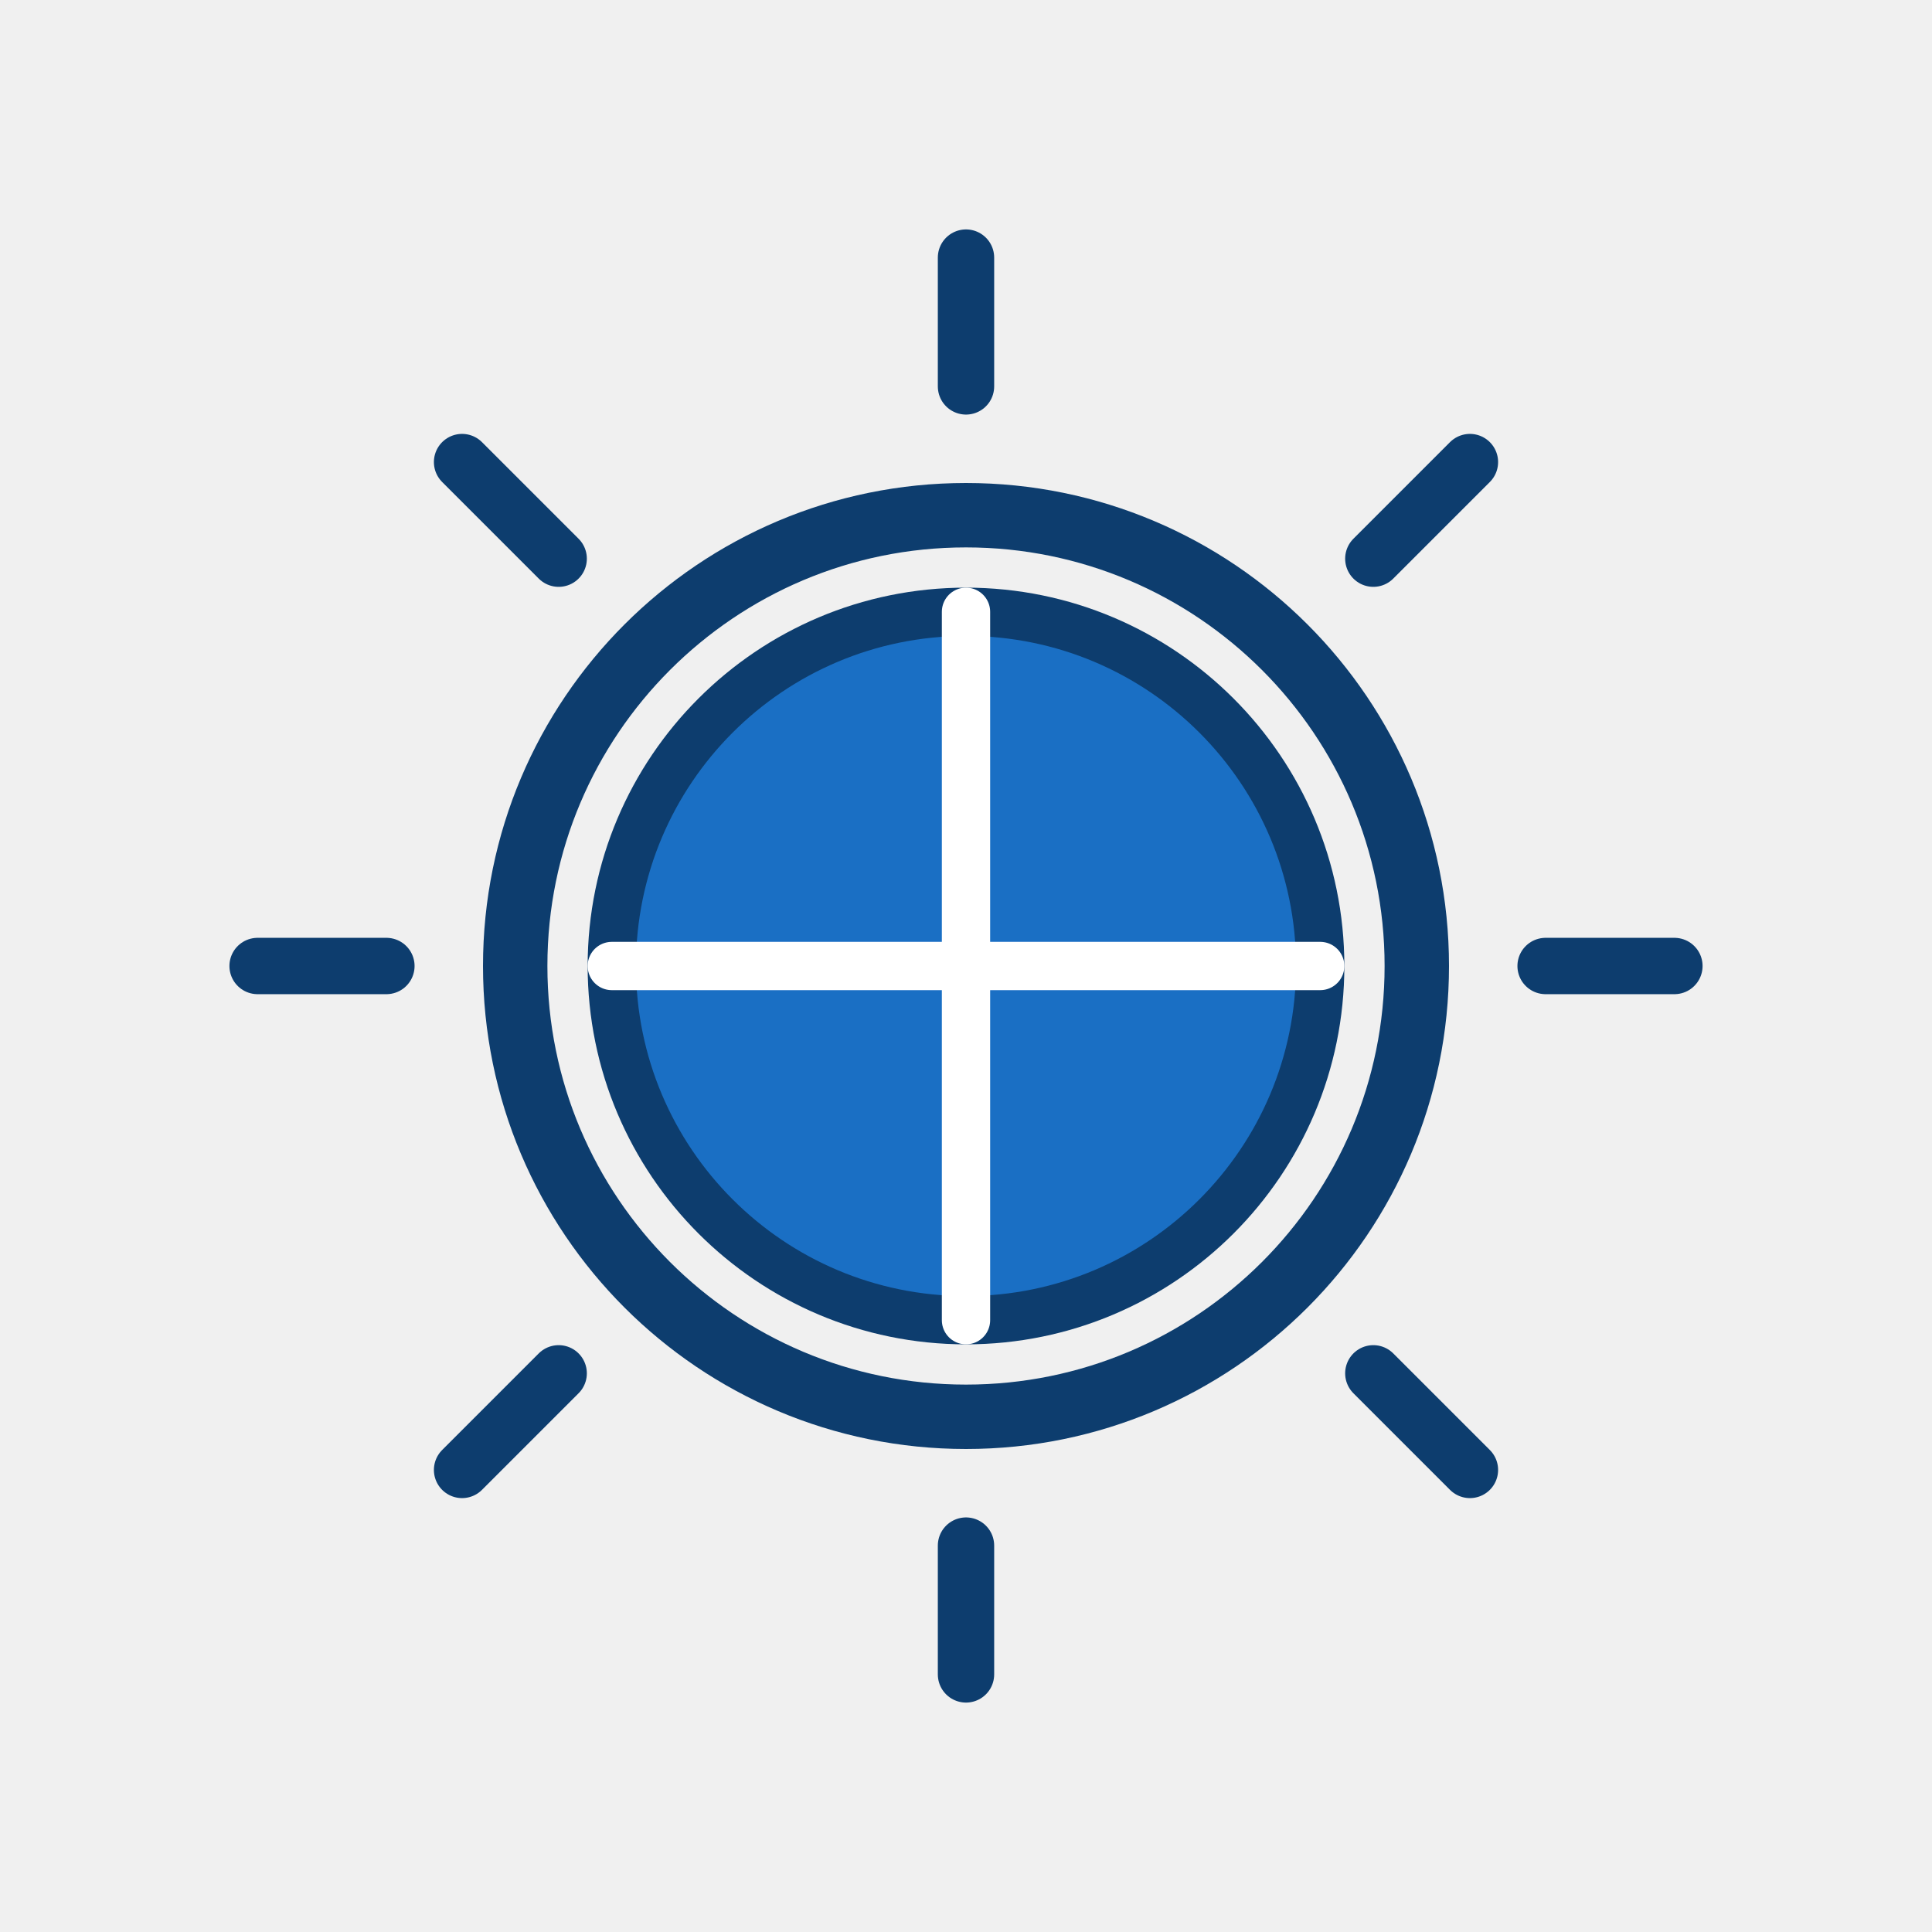
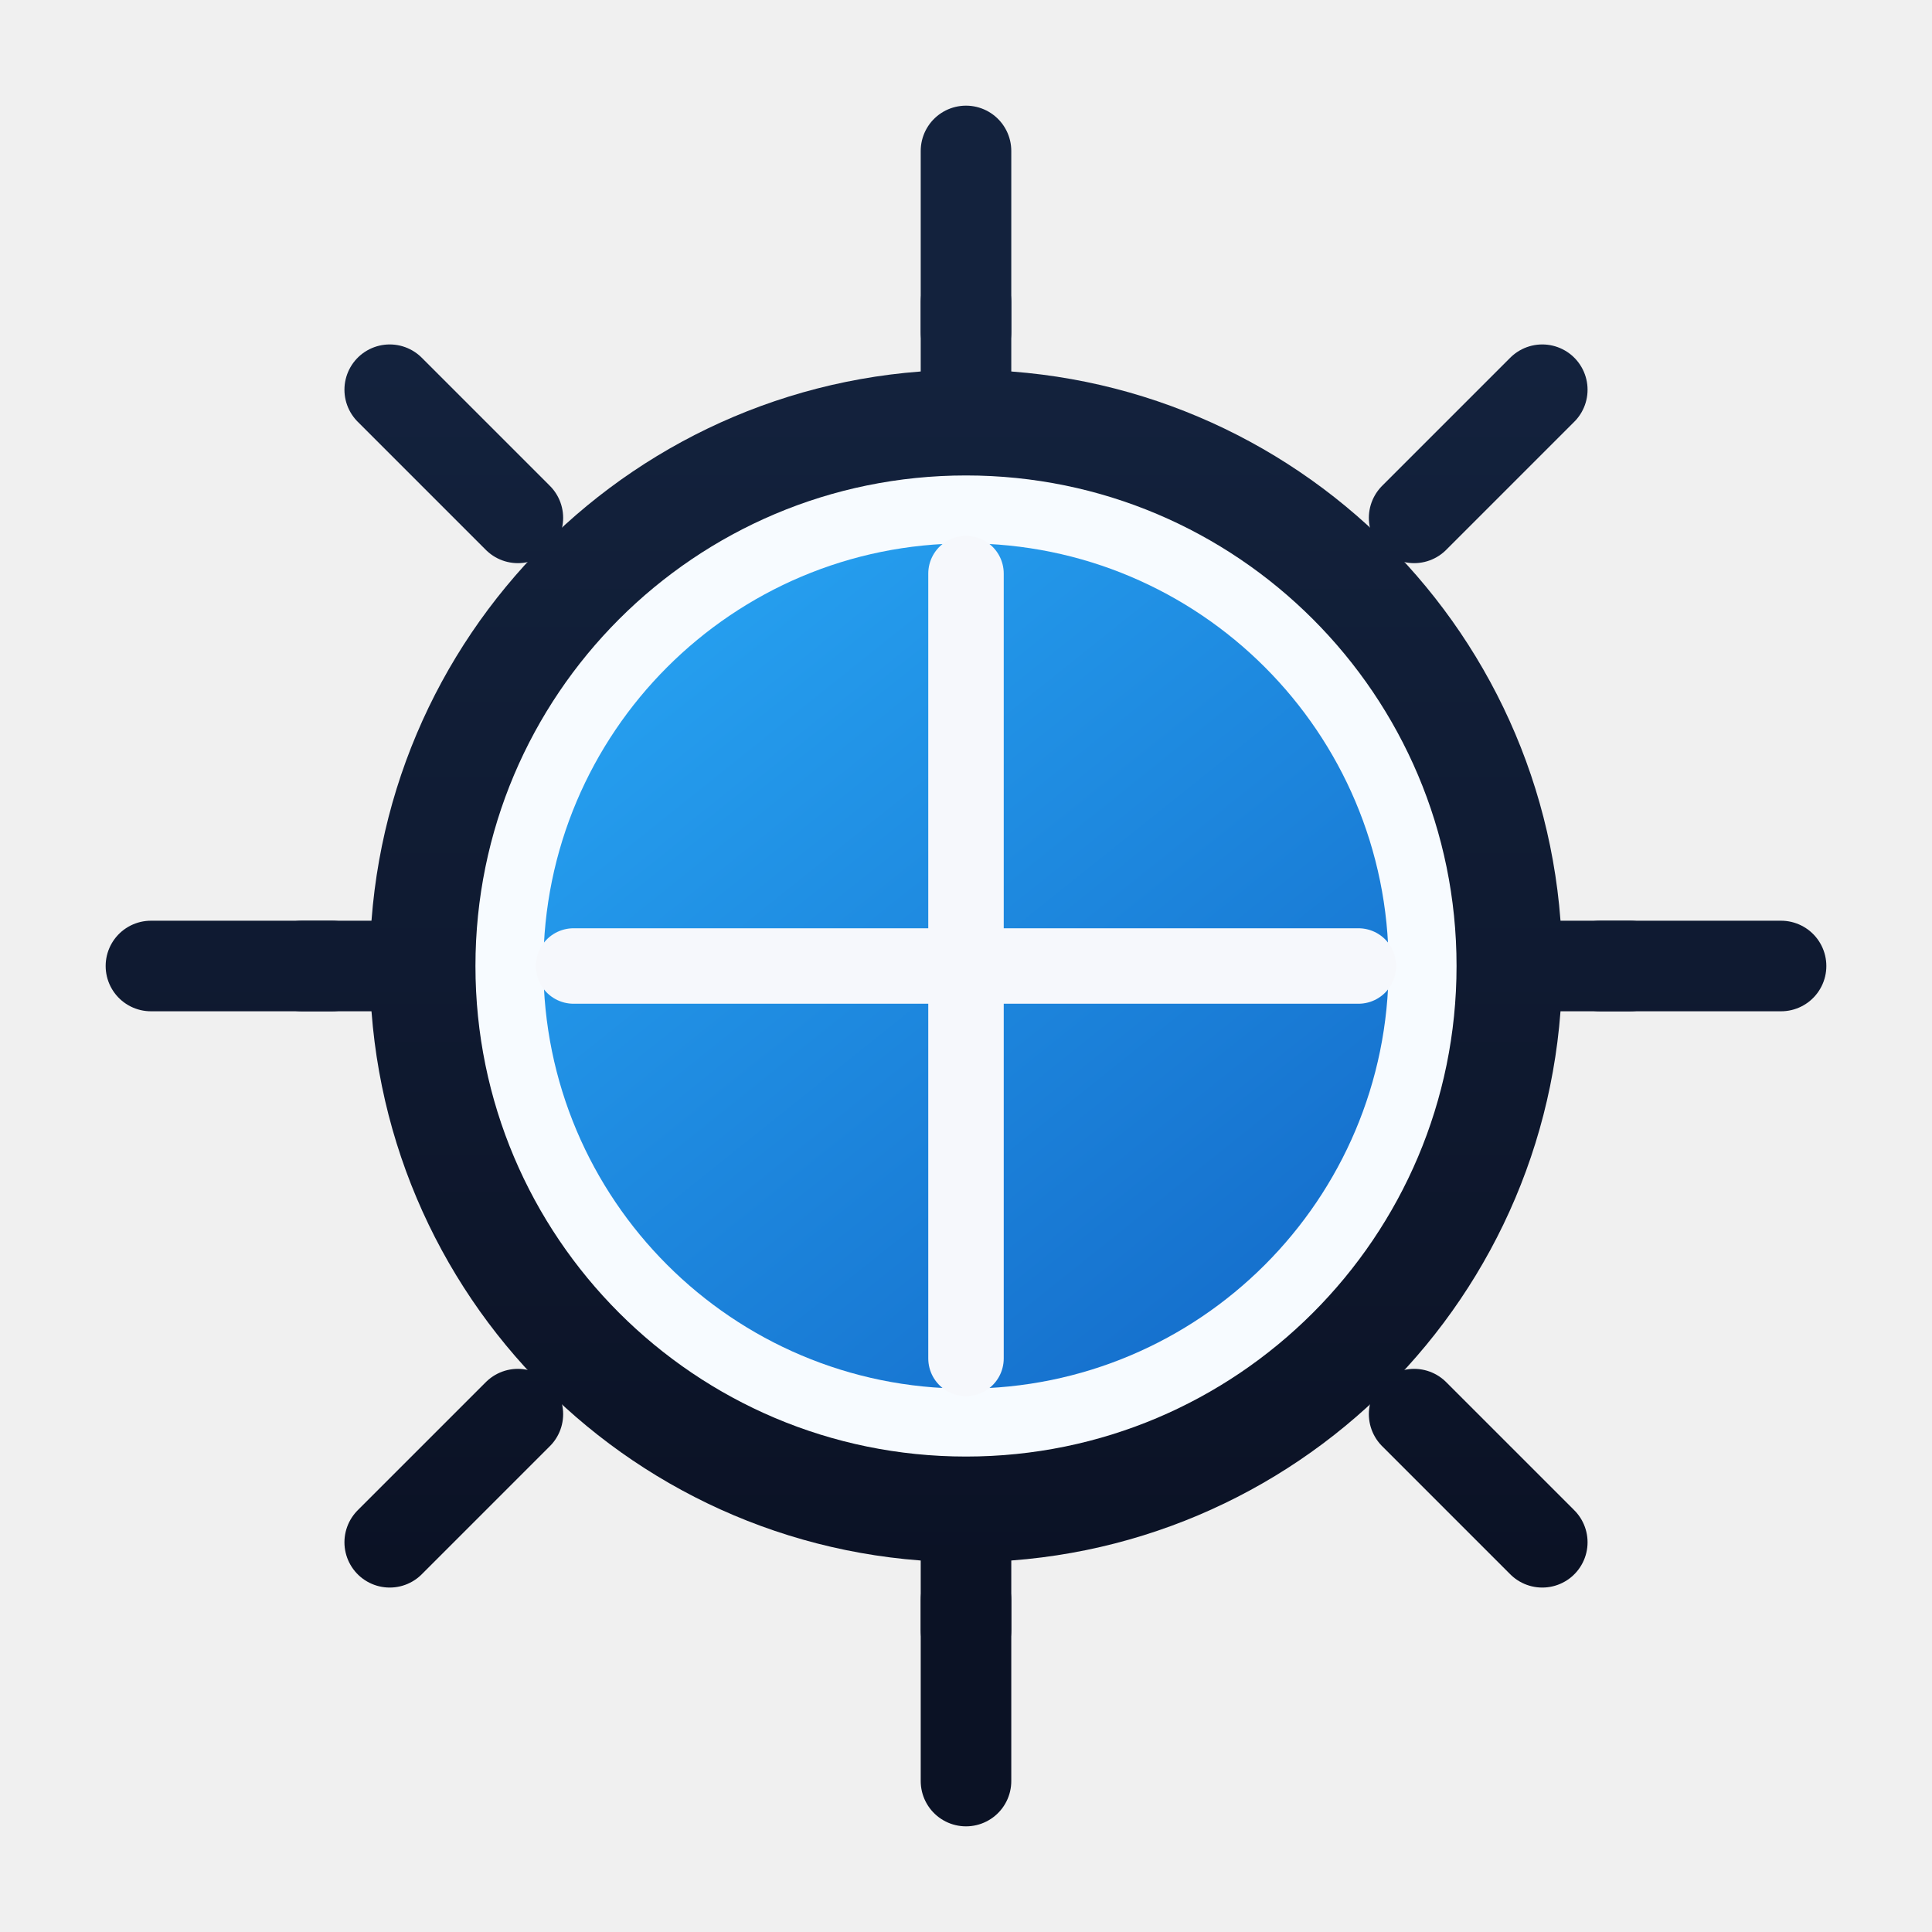
- <svg xmlns="http://www.w3.org/2000/svg" viewBox="0 0 120 120" fill="none">
-   <circle cx="60" cy="60" r="22" fill="#1a6fc4" stroke="#0d3d6e" stroke-width="3" />
-   <line x1="60" y1="38" x2="60" y2="82" stroke="white" stroke-width="3" stroke-linecap="round" />
-   <line x1="38" y1="60" x2="82" y2="60" stroke="white" stroke-width="3" stroke-linecap="round" />
-   <circle cx="60" cy="60" r="28" stroke="#0d3d6e" stroke-width="4" fill="none" />
-   <line x1="60" y1="16" x2="60" y2="24" stroke="#0d3d6e" stroke-width="3.5" stroke-linecap="round" />
-   <line x1="60" y1="96" x2="60" y2="104" stroke="#0d3d6e" stroke-width="3.5" stroke-linecap="round" />
-   <line x1="16" y1="60" x2="24" y2="60" stroke="#0d3d6e" stroke-width="3.5" stroke-linecap="round" />
-   <line x1="96" y1="60" x2="104" y2="60" stroke="#0d3d6e" stroke-width="3.5" stroke-linecap="round" />
-   <line x1="28.7" y1="28.7" x2="34.7" y2="34.7" stroke="#0d3d6e" stroke-width="3.5" stroke-linecap="round" />
-   <line x1="85.3" y1="85.3" x2="91.3" y2="91.3" stroke="#0d3d6e" stroke-width="3.5" stroke-linecap="round" />
-   <line x1="91.3" y1="28.7" x2="85.3" y2="34.7" stroke="#0d3d6e" stroke-width="3.5" stroke-linecap="round" />
-   <line x1="34.7" y1="85.3" x2="28.7" y2="91.3" stroke="#0d3d6e" stroke-width="3.5" stroke-linecap="round" />
+ <svg xmlns="http://www.w3.org/2000/svg" viewBox="0 0 128 128" fill="none">
+   <defs>
+     <linearGradient id="soleria-core" x1="40" y1="34" x2="88" y2="94" gradientUnits="userSpaceOnUse">
+       <stop offset="0" stop-color="#28A6F4" />
+       <stop offset="1" stop-color="#1369C8" />
+     </linearGradient>
+     <linearGradient id="soleria-ring" x1="64" y1="24" x2="64" y2="104" gradientUnits="userSpaceOnUse">
+       <stop offset="0" stop-color="#13223D" />
+       <stop offset="1" stop-color="#0B1225" />
+     </linearGradient>
+   </defs>
+   <g stroke="url(#soleria-ring)" stroke-linecap="round" stroke-width="6">
+     <line x1="64" y1="10" x2="64" y2="22" />
+     <line x1="64" y1="106" x2="64" y2="118" />
+     <line x1="10" y1="64" x2="22" y2="64" />
+     <line x1="106" y1="64" x2="118" y2="64" />
+     <line x1="25.82" y1="25.82" x2="34.31" y2="34.31" />
+     <line x1="93.69" y1="93.69" x2="102.18" y2="102.18" />
+     <line x1="102.18" y1="25.82" x2="93.69" y2="34.31" />
+     <line x1="34.31" y1="93.69" x2="25.82" y2="102.18" />
+     <line x1="64" y1="20" x2="64" y2="26" />
+     <line x1="64" y1="102" x2="64" y2="108" />
+     <line x1="20" y1="64" x2="26" y2="64" />
+     <line x1="102" y1="64" x2="108" y2="64" />
+   </g>
+   <circle cx="64" cy="64" r="36" fill="#F7FBFF" stroke="url(#soleria-ring)" stroke-width="7" />
+   <circle cx="64" cy="64" r="28" fill="url(#soleria-core)" />
+   <g stroke="#F6F8FC" stroke-linecap="round" stroke-width="5">
+     <line x1="64" y1="38" x2="64" y2="90" />
+     <line x1="38" y1="64" x2="90" y2="64" />
+   </g>
</svg>
